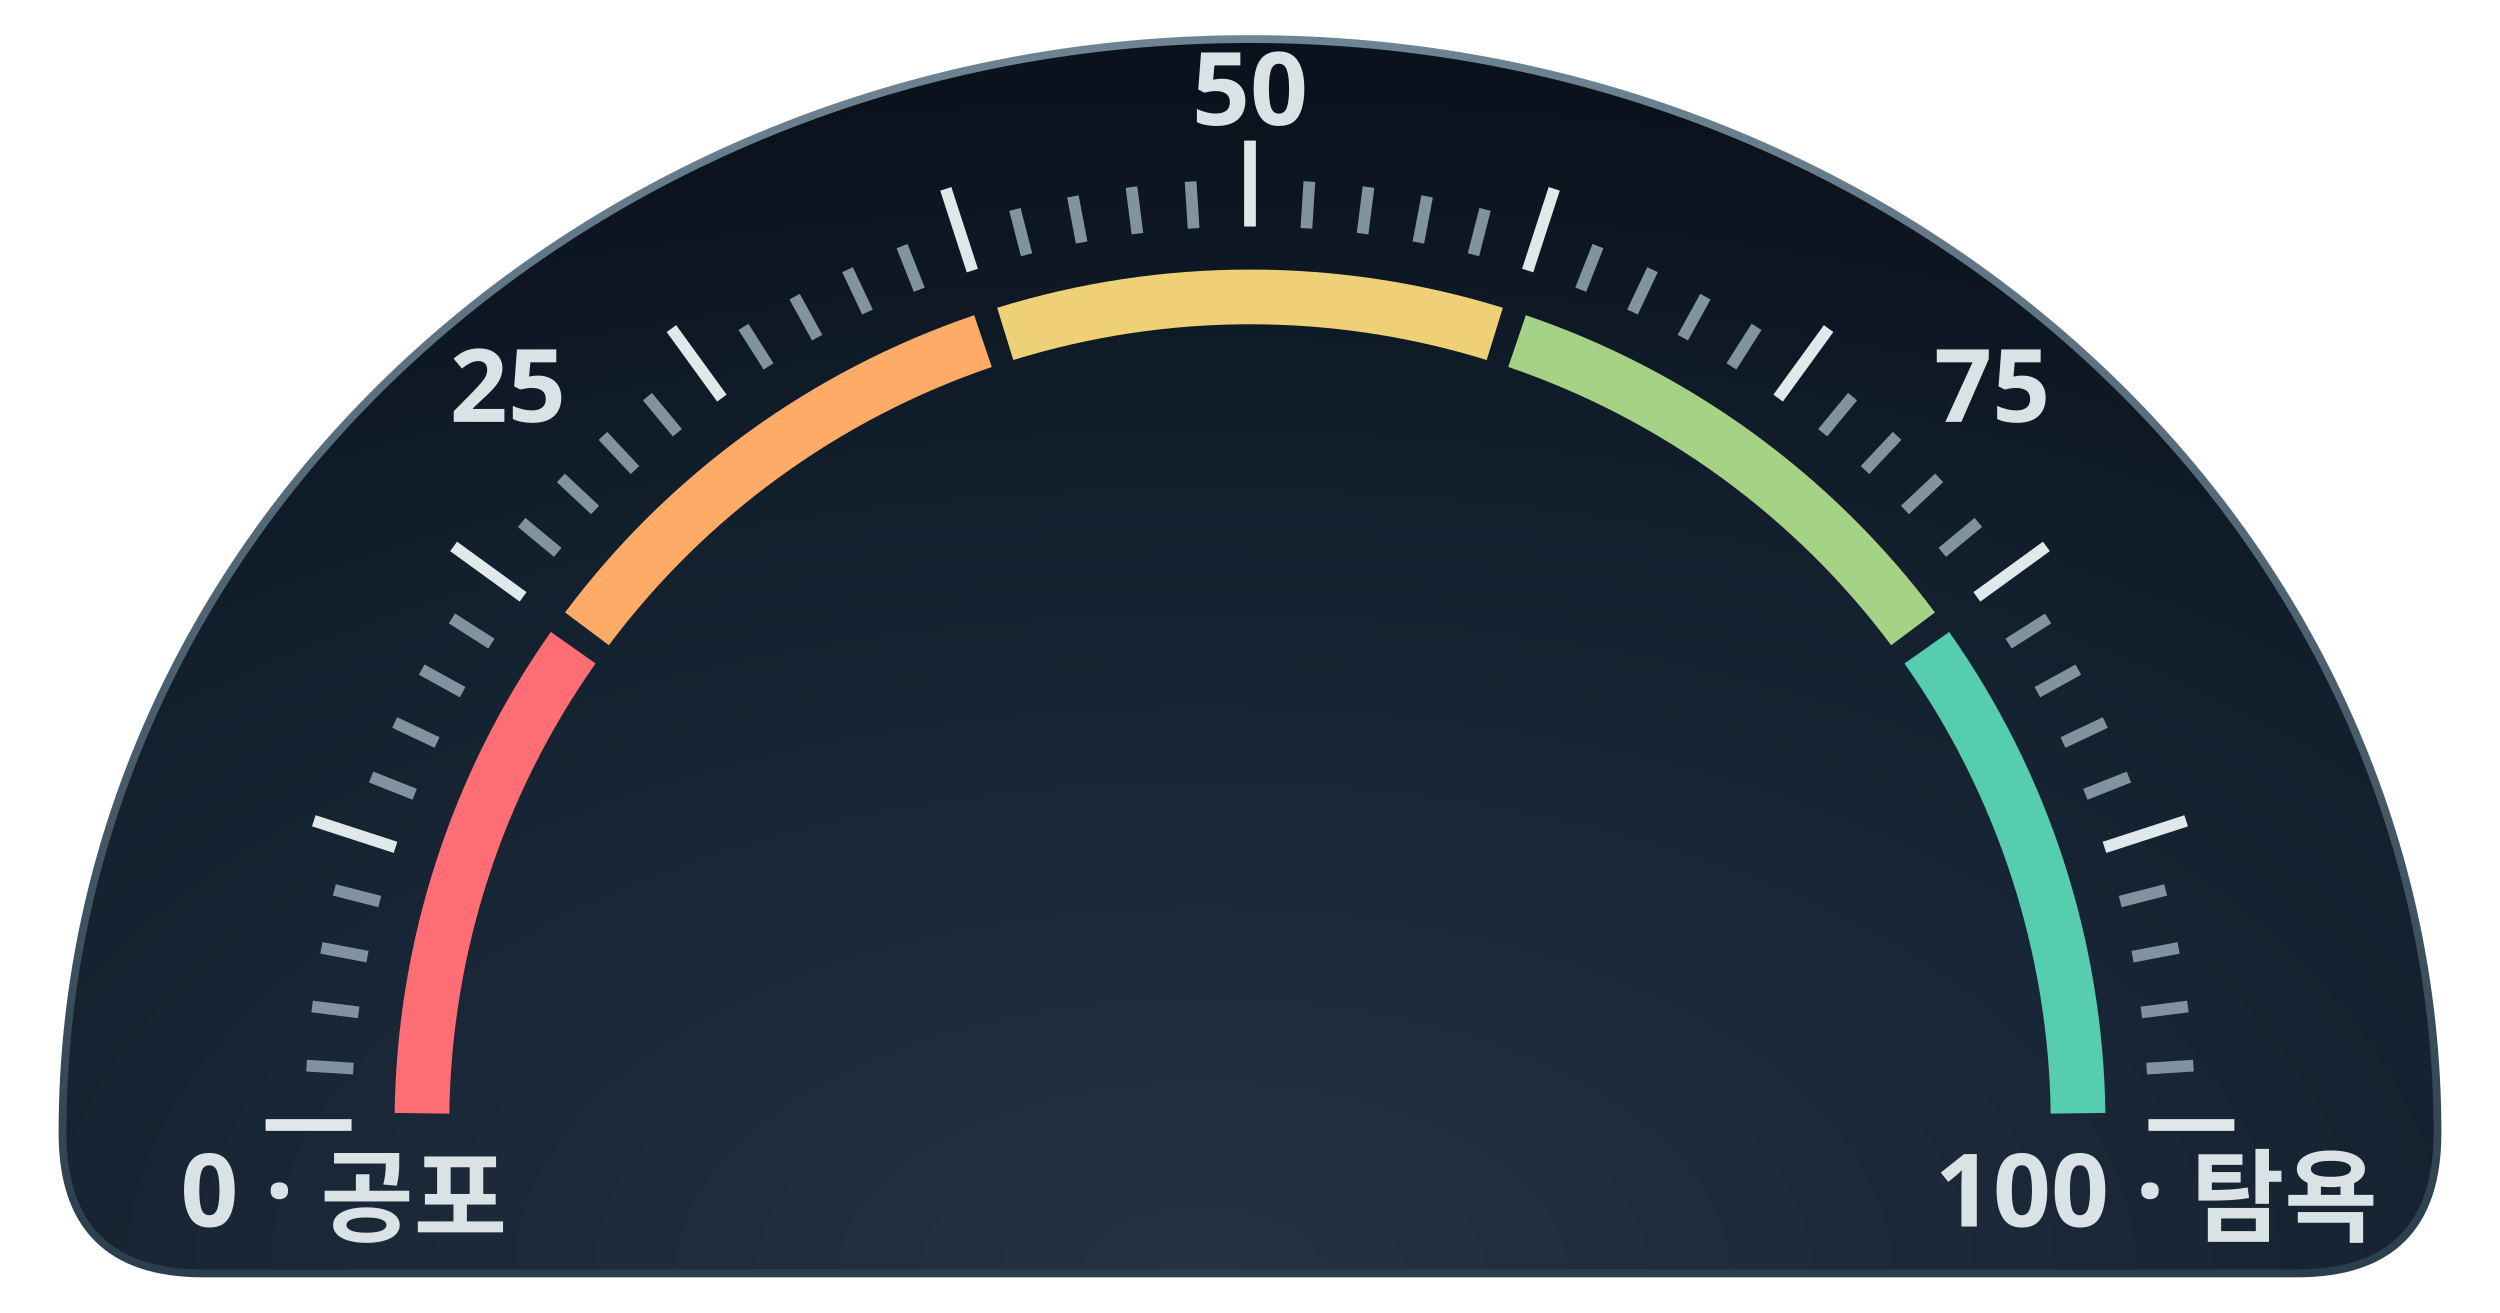
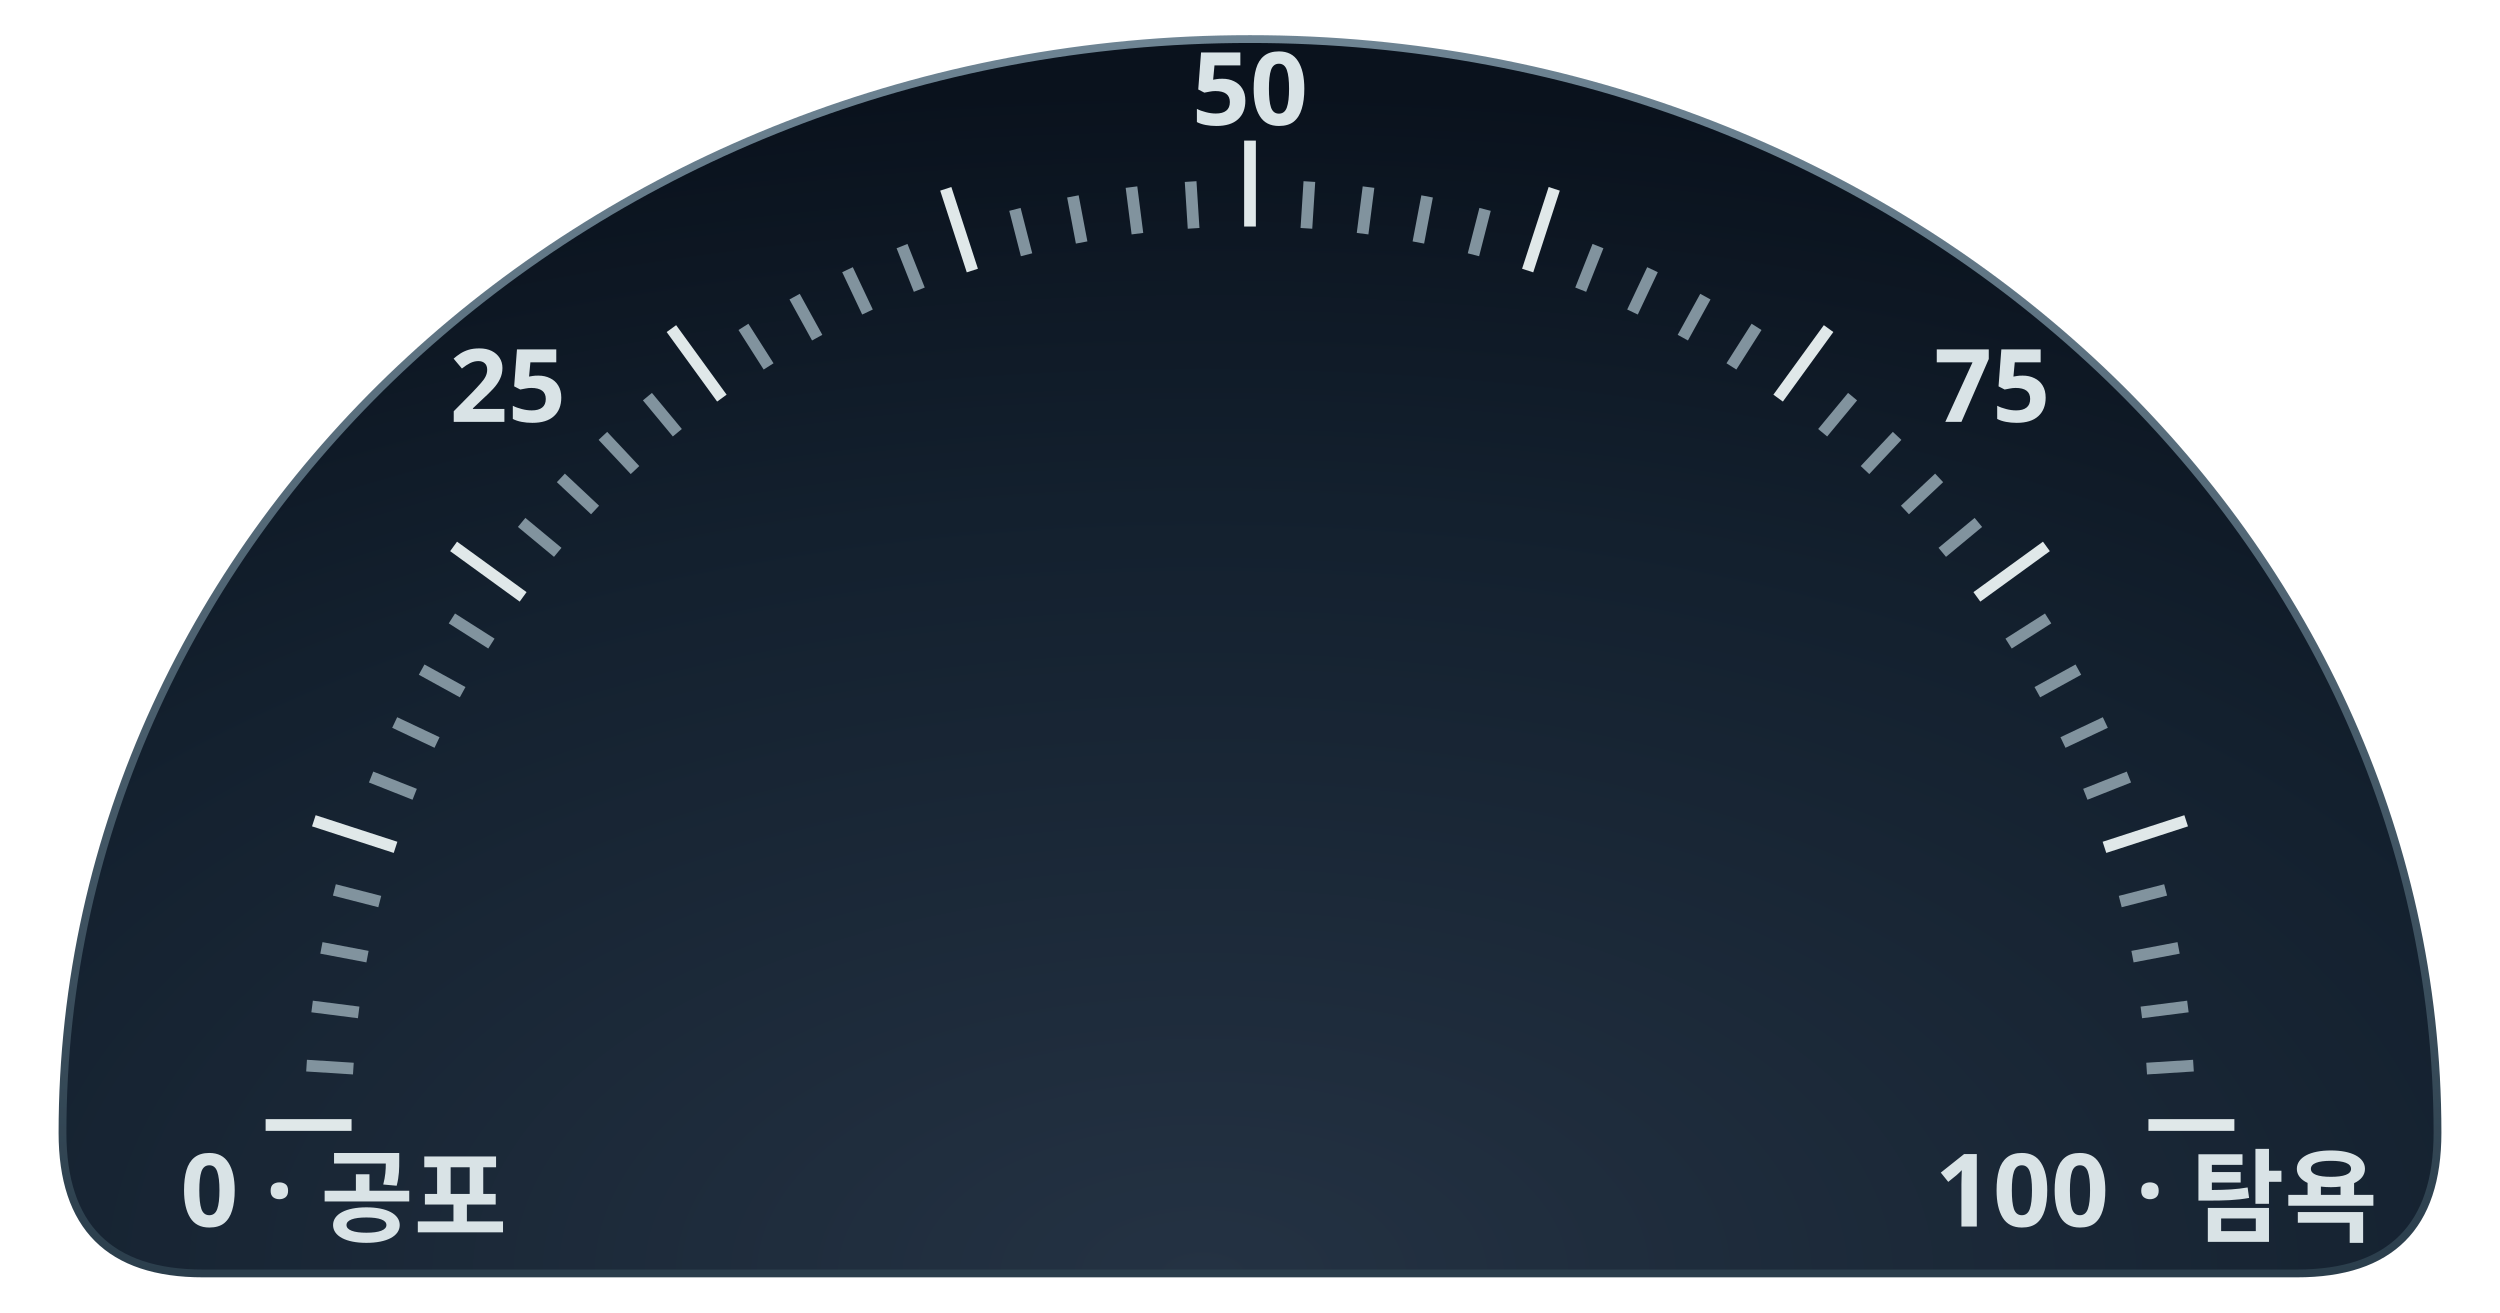
<svg xmlns="http://www.w3.org/2000/svg" viewBox="0 0 320 168">
  <defs>
    <radialGradient id="glass" cx="48%" cy="100%" r="96%">
      <stop stop-color="#243243" />
      <stop offset=".65" stop-color="#13202e" />
      <stop offset="1" stop-color="#0a121d" />
    </radialGradient>
    <linearGradient id="rim" x2="0" y2="1" gradientUnits="objectBoundingBox">
      <stop stop-color="#6e8493" />
      <stop offset="1" stop-color="#2b3e4c" />
    </linearGradient>
  </defs>
  <path d="M8 145a152 140 0 0 1 304 0q0 18-18 18H26q-18 0-18-18Z" fill="url(#glass)" stroke="url(#rim)" />
  <g fill="none">
-     <path d="M54.01 142.50 A106 106 0 0 1 73.37 82.91" stroke="#ff6e74" stroke-width="7" />
-     <path d="M75.13 80.49 A106 106 0 0 1 125.82 43.66" stroke="#ffab68" stroke-width="7" />
-     <path d="M128.67 42.74 A106 106 0 0 1 191.33 42.74" stroke="#eed177" stroke-width="7" />
-     <path d="M194.18 43.66 A106 106 0 0 1 244.87 80.49" stroke="#a6d285" stroke-width="7" />
-     <path d="M246.63 82.91 A106 106 0 0 1 265.99 142.50" stroke="#55cdae" stroke-width="7" />
    <path d="M45.23 136.78 L39.24 136.40 M45.91 129.59 L39.95 128.83 M47.04 122.45 L41.14 121.33 M48.61 115.40 L42.80 113.91 M53.08 101.67 L47.50 99.46 M55.94 95.04 L50.52 92.48 M59.22 88.60 L53.97 85.71 M62.90 82.38 L57.84 79.16 M71.39 70.70 L66.77 66.87 M76.17 65.28 L71.79 61.17 M81.28 60.17 L77.17 55.79 M86.70 55.39 L82.87 50.77 M98.38 46.90 L95.16 41.84 M104.60 43.22 L101.71 37.97 M111.04 39.94 L108.48 34.52 M117.67 37.08 L115.46 31.50 M131.40 32.61 L129.91 26.80 M138.45 31.04 L137.33 25.14 M145.59 29.91 L144.83 23.95 M152.78 29.23 L152.40 23.24 M167.22 29.23 L167.60 23.24 M174.41 29.91 L175.17 23.95 M181.55 31.04 L182.67 25.14 M188.60 32.61 L190.09 26.80 M202.33 37.08 L204.54 31.50 M208.96 39.94 L211.52 34.52 M215.40 43.22 L218.29 37.97 M221.62 46.90 L224.84 41.84 M233.30 55.39 L237.13 50.77 M238.72 60.17 L242.83 55.79 M243.83 65.28 L248.21 61.17 M248.61 70.70 L253.23 66.87 M257.10 82.38 L262.16 79.16 M260.78 88.60 L266.03 85.71 M264.06 95.04 L269.48 92.48 M266.92 101.67 L272.50 99.46 M271.39 115.40 L277.20 113.91 M272.96 122.45 L278.86 121.33 M274.09 129.59 L280.05 128.83 M274.77 136.78 L280.76 136.40" stroke="#81939e" stroke-width="1.5" />
    <path d="M45.00 144.00 L34.00 144.00 M50.63 108.46 L40.17 105.06 M66.96 76.40 L58.06 69.94 M92.40 50.96 L85.94 42.06 M124.46 34.63 L121.06 24.17 M160.00 29.00 L160.00 18.00 M195.54 34.63 L198.94 24.17 M227.60 50.96 L234.06 42.06 M253.04 76.40 L261.94 69.94 M269.37 108.46 L279.83 105.06 M275.00 144.00 L286.00 144.00" stroke="#e0e8e9" stroke-width="1.5" />
  </g>
  <g fill="#d9e3e6" text-anchor="middle" font-family="sans-serif" font-size="13" font-weight="600">
    <text x="44" y="157">0 · 공포</text>
    <text x="276" y="157">100 · 탐욕</text>
    <text x="65" y="54">25</text>
    <text x="160" y="16">50</text>
    <text x="255" y="54">75</text>
  </g>
</svg>
